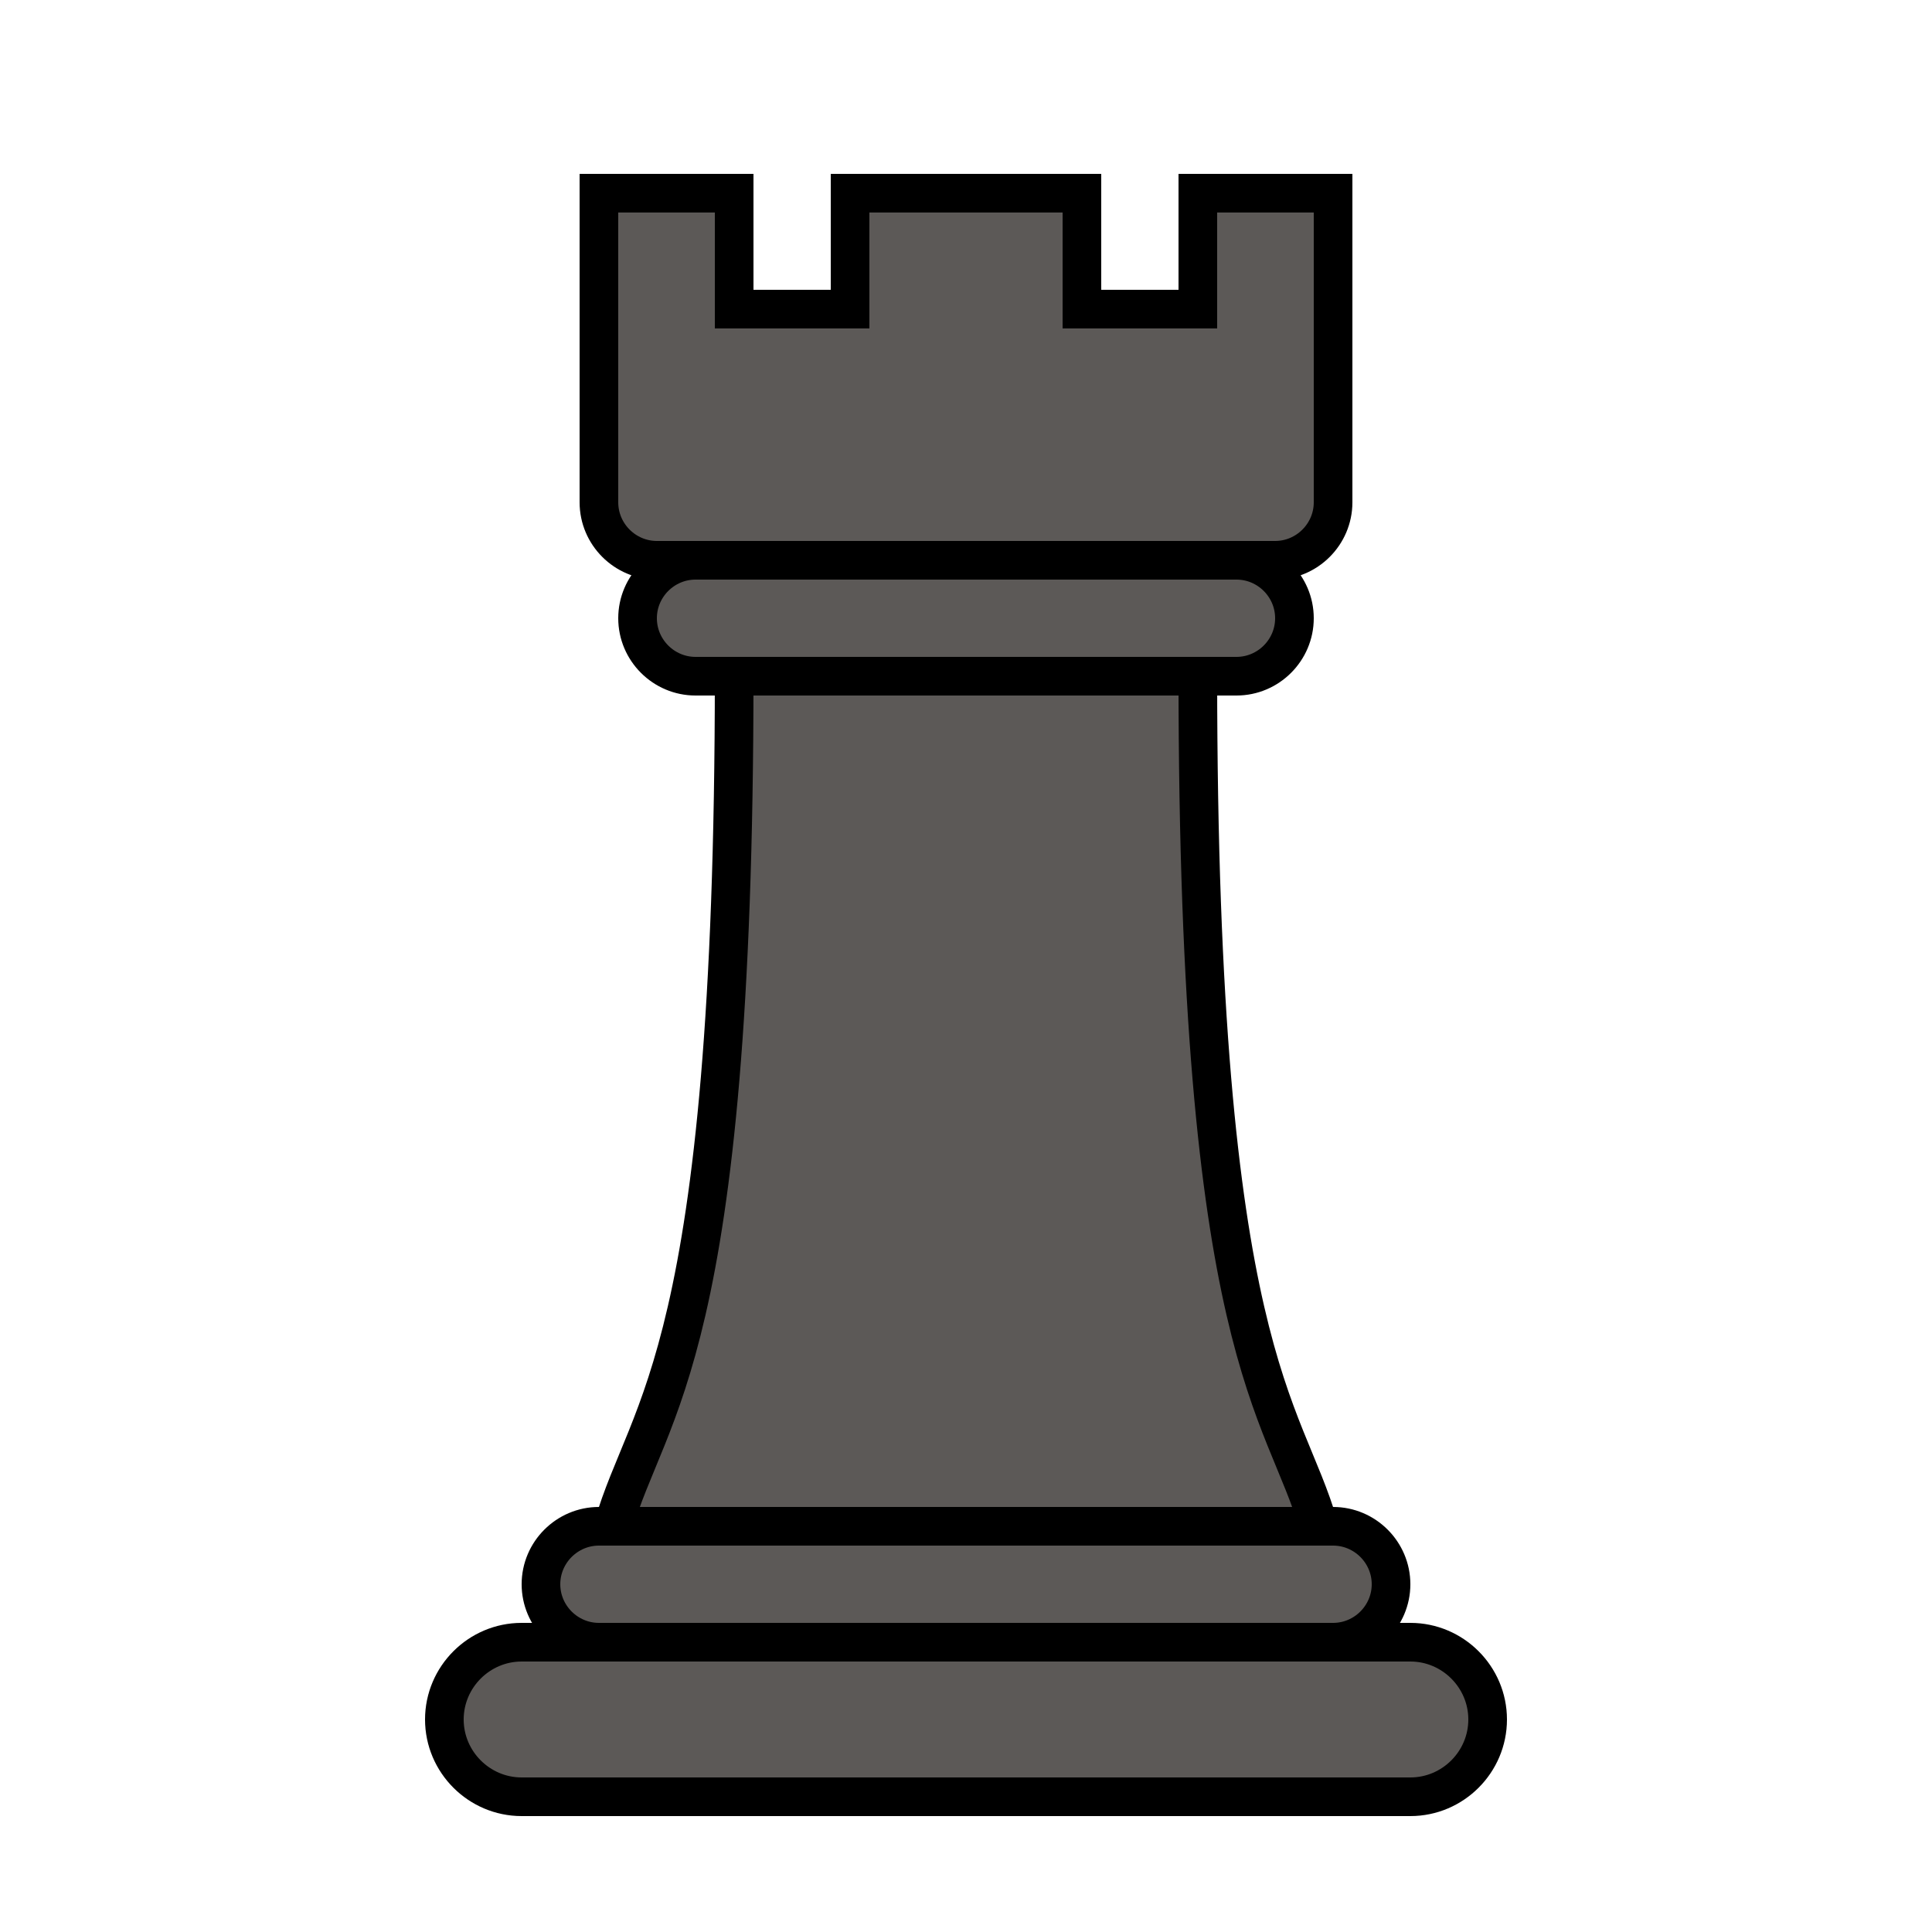
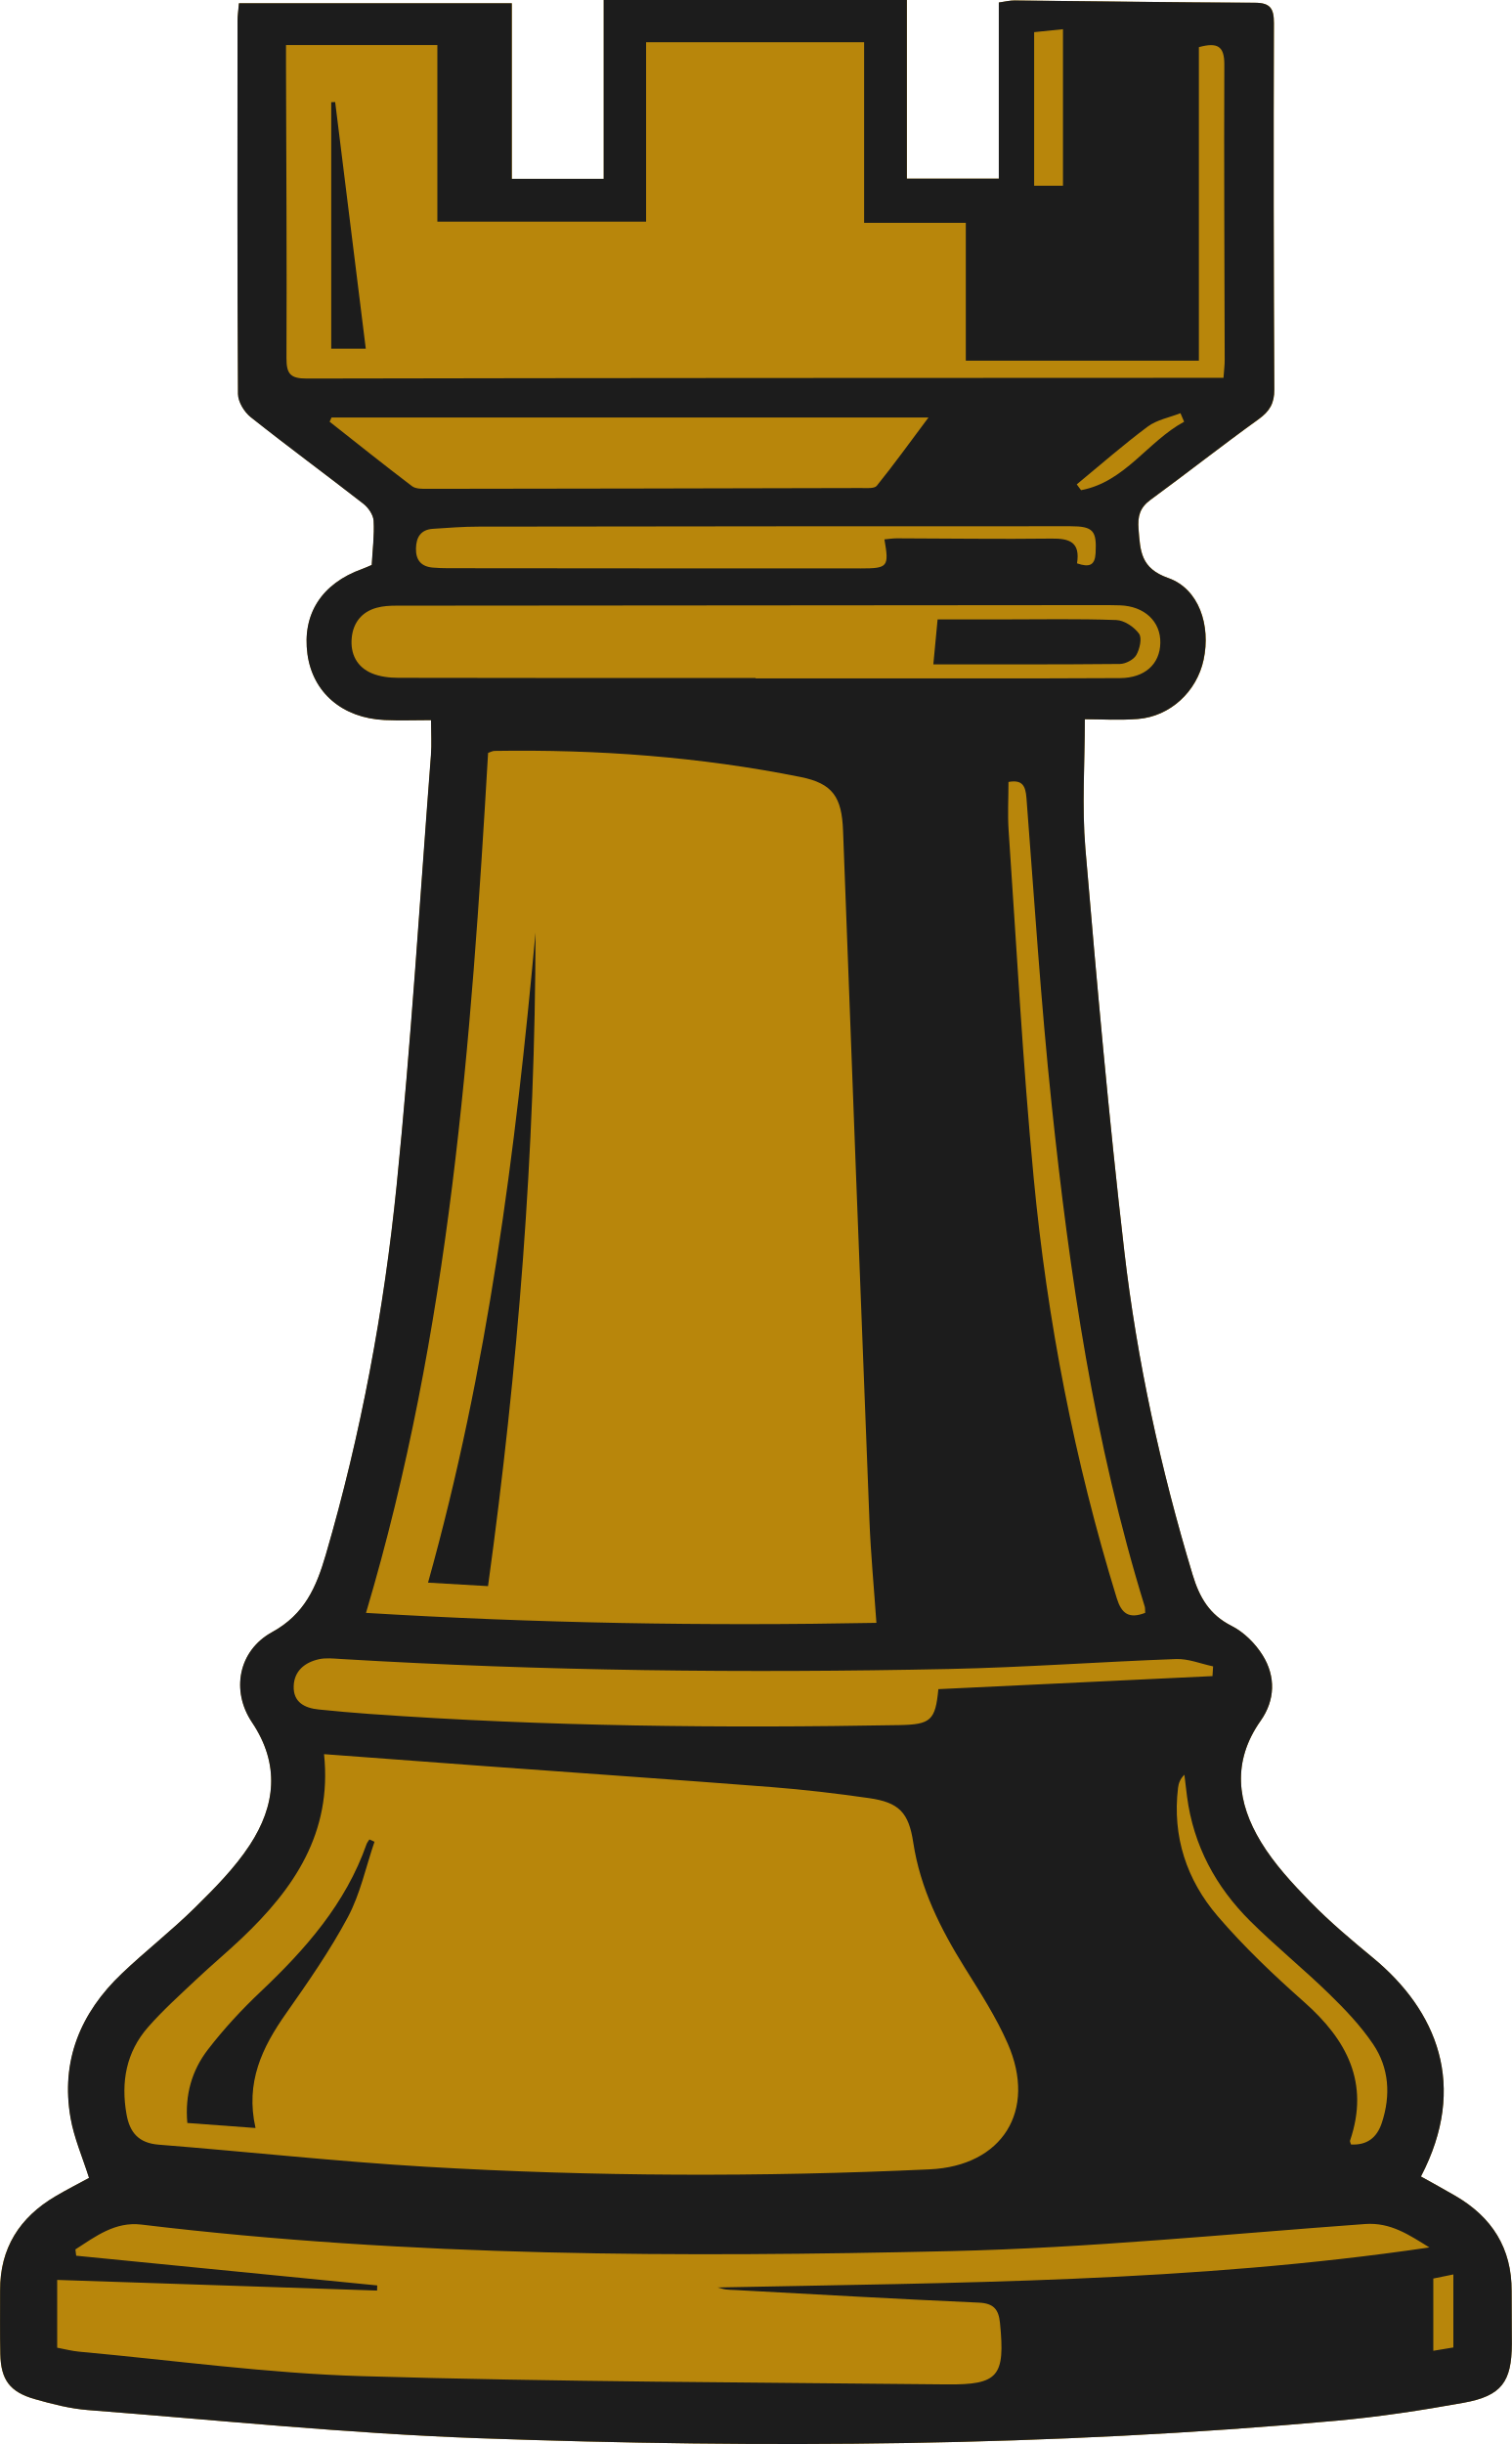
- <svg xmlns="http://www.w3.org/2000/svg" version="1.1" id="Layer_1" width="800px" height="800px" viewBox="0 0 100 100" enable-background="new 0 0 100 100" xml:space="preserve">
-   <g>
-     <g>
-       <path fill="#5c5957" stroke="#000000" stroke-width="2" stroke-miterlimit="10" d="M77,89c0,2.2-1.8,4-4,4H27c-2.2,0-4-1.8-4-4l0,0    c0-2.2,1.8-4,4-4h46C75.2,85,77,86.8,77,89L77,89z" />
-     </g>
-     <g>
-       <path fill="#5c5957" stroke="#000000" stroke-width="2" stroke-miterlimit="10" d="M67,32c0,1.65-1.35,3-3,3H36c-1.65,0-3-1.35-3-3    l0,0c0-1.65,1.35-3,3-3h28C65.65,29,67,30.35,67,32L67,32z" />
-     </g>
-     <g>
-       <path fill="#5c5957" stroke="#000000" stroke-width="2" stroke-miterlimit="10" d="M72,82c0,1.65-1.35,3-3,3H31c-1.65,0-3-1.35-3-3    l0,0c0-1.65,1.35-3,3-3h38C70.65,79,72,80.35,72,82L72,82z" />
-     </g>
-     <g>
-       <path fill="#5c5957" stroke="#000000" stroke-width="2" stroke-miterlimit="10" d="M31,16v10c0,1.65,1.35,3,3,3h32c1.65,0,3-1.35,3-3    V15" />
-     </g>
-     <polyline fill="#5c5957" stroke="#000" stroke-width="2" stroke-miterlimit="10" points="69,16 69,10 62,10 62,16 56,16 56,10    44,10 44,16 38,16 38,10 31,10 31,16  " />
-     <path fill="#5c5957" stroke="#000000" stroke-width="2" stroke-miterlimit="10" d="M68.262,79C66.464,72.751,62,70.139,62,35H38   c0,35.139-4.464,37.751-6.262,44H68.262z" />
-   </g>
+ <svg xmlns="http://www.w3.org/2000/svg" viewBox="0 0 414.8 670.41">
+   <path fill="#B8860B" d="M297.65 197.3c4.34 0 9.49.33 14.58-.07 8.87-.7 16.17-7.52 18.03-16.25 2.01-9.42-1.26-19.46-9.7-22.42-7.59-2.67-7.67-7.4-8.15-13.42-.29-3.56.36-5.89 3.3-8.04 9.95-7.28 19.63-14.91 29.64-22.1 3.03-2.18 4.33-4.36 4.31-8.16-.19-33.5-.23-66.99-.11-100.49.01-4.03-1.01-5.57-5.22-5.59-21.99-.09-43.98-.42-65.97-.63-1.27-.01-2.54.32-4.28.56v48.32h-25.23V0h-83.18v49.05h-25.22V.89H65.59c-.18 2.13-.38 3.42-.38 4.7-.02 34.16-.09 68.33.12 102.49.01 2.16 1.72 4.95 3.5 6.36 10.17 8.07 20.66 15.76 30.9 23.75 1.36 1.06 2.71 3.04 2.81 4.66.22 3.96-.29 7.96-.52 12.12-.8.34-1.69.77-2.62 1.1-11.1 3.97-16.52 12.4-15.01 23.38 1.45 10.54 9.57 17.54 21.18 18.06 4.11.19 8.23.03 12.73.03 0 3.65.2 6.62-.03 9.57-3.03 39.35-5.43 78.77-9.41 118.02-3.48 34.3-9.76 68.2-19.46 101.4-2.58 8.83-5.77 16.27-14.71 21.17-9.31 5.11-11.3 16.14-5.53 24.74 7.74 11.55 6.46 22.88-.59 33.65-4.14 6.33-9.66 11.86-15.08 17.22-6.4 6.31-13.53 11.86-20.05 18.06-11.34 10.79-16.8 23.94-14.04 39.66.96 5.47 3.26 10.7 5.06 16.39-2.89 1.57-6.13 3.21-9.24 5.05-9.85 5.79-15.23 14.21-15.2 25.8.01 5.83-.08 11.67.06 17.5.17 7.02 2.6 10.37 9.43 12.32 4.78 1.36 9.71 2.63 14.64 3.01 35.69 2.78 71.37 6.43 107.12 7.72 78.47 2.83 156.95 2.28 235.25-4.78 11.76-1.06 23.48-2.85 35.1-4.95 10.36-1.87 13.12-5.73 13.18-16.1.03-4.83-.09-9.66-.06-14.5.06-11.8-5.4-20.32-15.43-26.15-3.13-1.82-6.31-3.55-9.45-5.31 13.01-24.92 4.34-45.53-13.14-59.97-5.91-4.88-11.8-9.84-17.15-15.3-4.97-5.09-9.94-10.46-13.61-16.49-6.55-10.78-8-22.03-.08-33.25 3.98-5.64 4.18-12.12.57-17.93-2.01-3.25-5.14-6.37-8.52-8.08-6.1-3.08-8.84-7.84-10.72-14.06-8.79-29.09-15.25-58.7-18.75-88.82-4.27-36.72-7.53-73.55-10.67-110.39-.98-11.52-.15-23.18-.15-35.44Z" />
+   <path fill="#1C1C1C" d="M297.65 197.3c0 12.26-.83 23.93.15 35.44 3.14 36.83 6.4 73.67 10.67 110.39 3.5 30.12 9.97 59.74 18.75 88.82 1.88 6.23 4.61 10.98 10.72 14.06 3.37 1.7 6.5 4.83 8.52 8.08 3.6 5.81 3.41 12.29-.57 17.93-7.92 11.22-6.47 22.47.08 33.25 3.67 6.04 8.63 11.4 13.61 16.49 5.34 5.47 11.24 10.43 17.15 15.3 17.48 14.43 26.14 35.04 13.14 59.97 3.14 1.76 6.32 3.49 9.45 5.31 10.02 5.83 15.49 14.35 15.43 26.15-.03 4.83.09 9.66.06 14.5-.05 10.37-2.82 14.23-13.18 16.1-11.62 2.1-23.35 3.89-35.1 4.95-78.3 7.06-156.78 7.61-235.25 4.78-35.76-1.29-71.43-4.94-107.12-7.72-4.93-.38-9.86-1.65-14.64-3.01-6.83-1.95-9.26-5.3-9.43-12.32-.14-5.83-.04-11.66-.06-17.5-.03-11.58 5.35-20.01 15.15-25.8 3.12-1.84 6.35-3.48 9.24-5.05-1.8-5.69-4.1-10.92-5.06-16.39-2.77-15.72 2.7-28.87 14.04-39.66 6.51-6.2 13.65-11.75 20.05-18.06 5.43-5.35 10.94-10.89 15.08-17.22 7.05-10.77 8.34-22.11.59-33.65-5.77-8.6-3.78-19.63 5.53-24.74 8.93-4.9 12.13-12.35 14.71-21.17 9.7-33.19 15.98-67.1 19.46-101.4 3.98-39.26 6.38-78.67 9.41-118.02.23-2.94.03-5.92.03-9.57-4.5 0-8.62.16-12.73-.03-11.61-.53-19.73-7.52-21.18-18.06-1.51-10.98 3.91-19.41 15.01-23.38.93-.33 1.82-.76 2.62-1.1.23-4.16.75-8.16.52-12.12-.09-1.62-1.44-3.6-2.81-4.66-10.25-7.99-20.73-15.67-30.9-23.75-1.78-1.41-3.48-4.2-3.5-6.36-.21-34.16-.14-68.32-.12-102.49 0-1.29.2-2.58.38-4.7h74.86v48.17h25.22V0h83.18v49.01h25.23V.68c1.74-.24 3.01-.57 4.28-.56 21.99.21 43.98.54 65.97.63 4.21.02 5.23 1.56 5.22 5.59-.11 33.5-.07 66.99.11 100.49.02 3.8-1.28 5.98-4.31 8.16-10 7.19-19.69 14.83-29.64 22.1-2.93 2.15-3.58 4.48-3.3 8.04.48 6.02.56 10.75 8.15 13.42 8.44 2.97 11.71 13.01 9.7 22.42-1.86 8.74-9.16 15.55-18.03 16.25-5.09.4-10.24.07-14.58.07Zm-57.19 247.85c-.68-9.81-1.55-18.91-1.91-28.03-2.48-63.09-4.89-126.17-7.24-189.26-.34-9.2-2.81-12.95-11.65-14.72-27.7-5.56-55.73-7.6-83.96-7.16-.6 0-1.19.36-1.78.55-4.64 79.5-10.48 158.61-33.5 235.9 46.66 2.83 92.9 3.63 140.04 2.73ZM88.91 481.2c2.26 21.65-8.31 36.94-22.58 50.48-4.11 3.9-8.47 7.53-12.59 11.42-4.48 4.23-9.09 8.36-13.13 12.98-5.99 6.83-7.46 15.02-5.9 23.87.88 5.02 3.33 7.91 8.82 8.35 24.4 1.93 48.75 4.61 73.17 6.05 46.1 2.72 92.25 2.85 138.39.72 19.95-.92 29.46-16.09 21.41-34.48-3.18-7.27-7.57-14.05-11.79-20.82-6.66-10.69-12.22-21.73-14.14-34.37-1.25-8.24-3.92-10.98-12.12-12.16-8.89-1.28-17.84-2.33-26.8-3.03-26.24-2.04-52.5-3.84-78.75-5.76-14.41-1.05-28.82-2.14-43.99-3.27ZM328.94 12.93v86.01h-63.95V61.12h-27.9V11.58h-59.82v49.23H120V12.35H78.47v5.41c.07 26.82.25 53.65.13 80.47-.02 4.38 1.12 5.61 5.56 5.61 81.97-.17 163.94-.17 245.91-.2h5.62c.14-2.06.34-3.51.33-4.97-.05-26.99-.22-53.98-.1-80.97.02-4.93-1.76-6.21-6.97-4.77ZM15.67 643.99c2.14.4 4.06.91 6.01 1.09 25.87 2.36 51.7 5.96 77.62 6.72 53.44 1.57 106.93 1.7 160.4 2.26 14.33.15 16.1-2.23 14.67-16.84-.37-3.76-1.74-5.41-5.85-5.59-22.3-.98-44.59-2.27-66.88-3.46-.83-.04-1.67-.03-2.49-.15-.77-.11-1.52-.36-2.27-.55 65.31-1.31 130.5-1.42 195.3-10.98-5.54-3.41-10.6-6.94-17.67-6.42-37.86 2.76-75.72 6.56-113.63 7.43-74.12 1.7-148.28 1.61-222.1-7.28-7.22-.87-12.59 3.28-18.09 6.81l.21 1.73c27.53 2.72 55.07 5.43 82.6 8.15-.01.47-.03.94-.04 1.41l-87.77-2.92V644Zm191.65-458v.1h61c13 0 26 0 39-.08 6.74-.04 10.92-3.79 11.04-9.64.12-5.9-4.35-10.09-11.06-10.32-2-.07-4-.06-6-.06-64.17.04-128.34.08-192.51.15-1.81 0-3.69.09-5.42.57-4.14 1.13-6.48 4.12-6.87 8.28-.41 4.37 1.4 7.98 5.54 9.71 2.22.93 4.84 1.23 7.28 1.23 32.67.08 65.34.05 98 .05Zm125.35 273.79c.06-.89.11-1.79.17-2.68-3.38-.71-6.79-2.13-10.15-2.01-20.8.75-41.59 2.3-62.39 2.73-55.64 1.15-111.27.58-166.84-2.75-1.99-.12-4.07-.35-5.97.07-3.88.87-6.8 3.23-6.91 7.44-.12 4.38 3.03 5.97 6.88 6.35 4.64.47 9.29.89 13.94 1.22 48.39 3.45 96.85 3.93 145.33 3.06 8.64-.16 9.91-1.27 10.73-9.86 25.06-1.19 50.13-2.38 75.21-3.58ZM90.97 114.52c-.18.39-.36.77-.53 1.16 7.52 5.92 14.98 11.9 22.61 17.68 1.03.78 2.84.74 4.29.73 39.64-.04 79.28-.12 118.92-.22 1.47 0 3.63.21 4.3-.61 4.68-5.81 9.05-11.86 14.19-18.74zm204.52 40.01c3.39 1.16 4.92.58 5.11-2.78.33-6.12-.58-7.4-6.91-7.4-54.15-.01-108.3.03-162.45.11-4.16 0-8.32.32-12.48.6-3.3.22-4.57 2.31-4.63 5.39-.07 3.22 1.47 5.01 4.7 5.25 1.33.1 2.66.16 3.99.16 37.82.03 75.64.07 113.47.06 7.36 0 7.67-.48 6.37-7.97 1.15-.1 2.27-.28 3.4-.28 14.16.03 28.33.25 42.49.07 4.87-.06 7.9.96 6.95 6.81Zm18.72 287.89c-.05-.78 0-1.29-.13-1.74-13.86-44.9-20.64-91.15-25.54-137.69-2.95-27.97-4.74-56.07-6.91-84.12-.26-3.32-1.13-5.06-4.93-4.37 0 4.44-.26 8.91.04 13.34 2.17 31.73 3.85 63.5 6.86 95.15 3.72 39.17 11.19 77.71 22.8 115.39 1.3 4.22 3.31 5.78 7.81 4.04m56.46 145.83c4.4.24 7.12-1.85 8.47-5.95 2.48-7.56 2-15.04-2.4-21.57-3.4-5.04-7.71-9.56-12.09-13.82-7.03-6.85-14.7-13.06-21.66-19.98-9.45-9.4-15.54-20.71-17.3-34.11-.26-2-.49-4-.73-6-1.19 1.19-1.59 2.38-1.74 3.6-1.61 13.36 2.37 25.29 10.9 35.23 7.23 8.43 15.38 16.15 23.71 23.53 11.72 10.38 17.98 22.14 12.59 38-.09.25.13.61.25 1.07M291.65 50.96V8.01c-2.82.29-5.38.55-7.91.81v42.13h7.91Zm33.24 64.73c-.34-.78-.67-1.57-1.01-2.35-3.02 1.19-6.47 1.81-8.98 3.68-6.7 4.99-13.01 10.53-19.47 15.85.39.53.79 1.06 1.18 1.59 12.03-2.24 18.29-13.37 28.27-18.77Zm73.87 508.21c-2.45.5-4.02.82-5.5 1.12v19.82c2.21-.37 3.93-.65 5.5-.91z" />
+   <path fill="#1C1C1C" d="M146.93 255.81c-.07 59.93-4.79 119.42-13.03 179.28-5.55-.33-10.79-.63-16.46-.96 16.41-58.67 24.01-118.34 29.49-178.31ZM70.1 583.73c-6.69-.49-12.59-.93-18.7-1.38-.7-7.75 1.27-14.45 5.61-20.09 4.34-5.65 9.24-10.95 14.42-15.85 12.35-11.68 23.4-24.19 29.15-40.57.16-.46.52-.84.78-1.26.46.21.92.42 1.39.63-2.37 6.93-3.9 14.3-7.3 20.67-4.92 9.2-10.94 17.85-16.95 26.4-6.55 9.3-11.23 18.92-8.39 31.45ZM91.96 27.99c2.79 22.45 5.57 44.91 8.4 67.66h-9.48V28.03c.36-.01.72-.03 1.09-.04Zm164.12 154.24c.41-4.26.76-7.97 1.17-12.32h17.6c10.48 0 20.96-.21 31.43.17 2.19.08 4.91 1.9 6.24 3.75.87 1.21.19 4.2-.75 5.85-.74 1.29-2.94 2.43-4.5 2.45-17.11.17-34.22.11-51.19.11Z" />
</svg>
